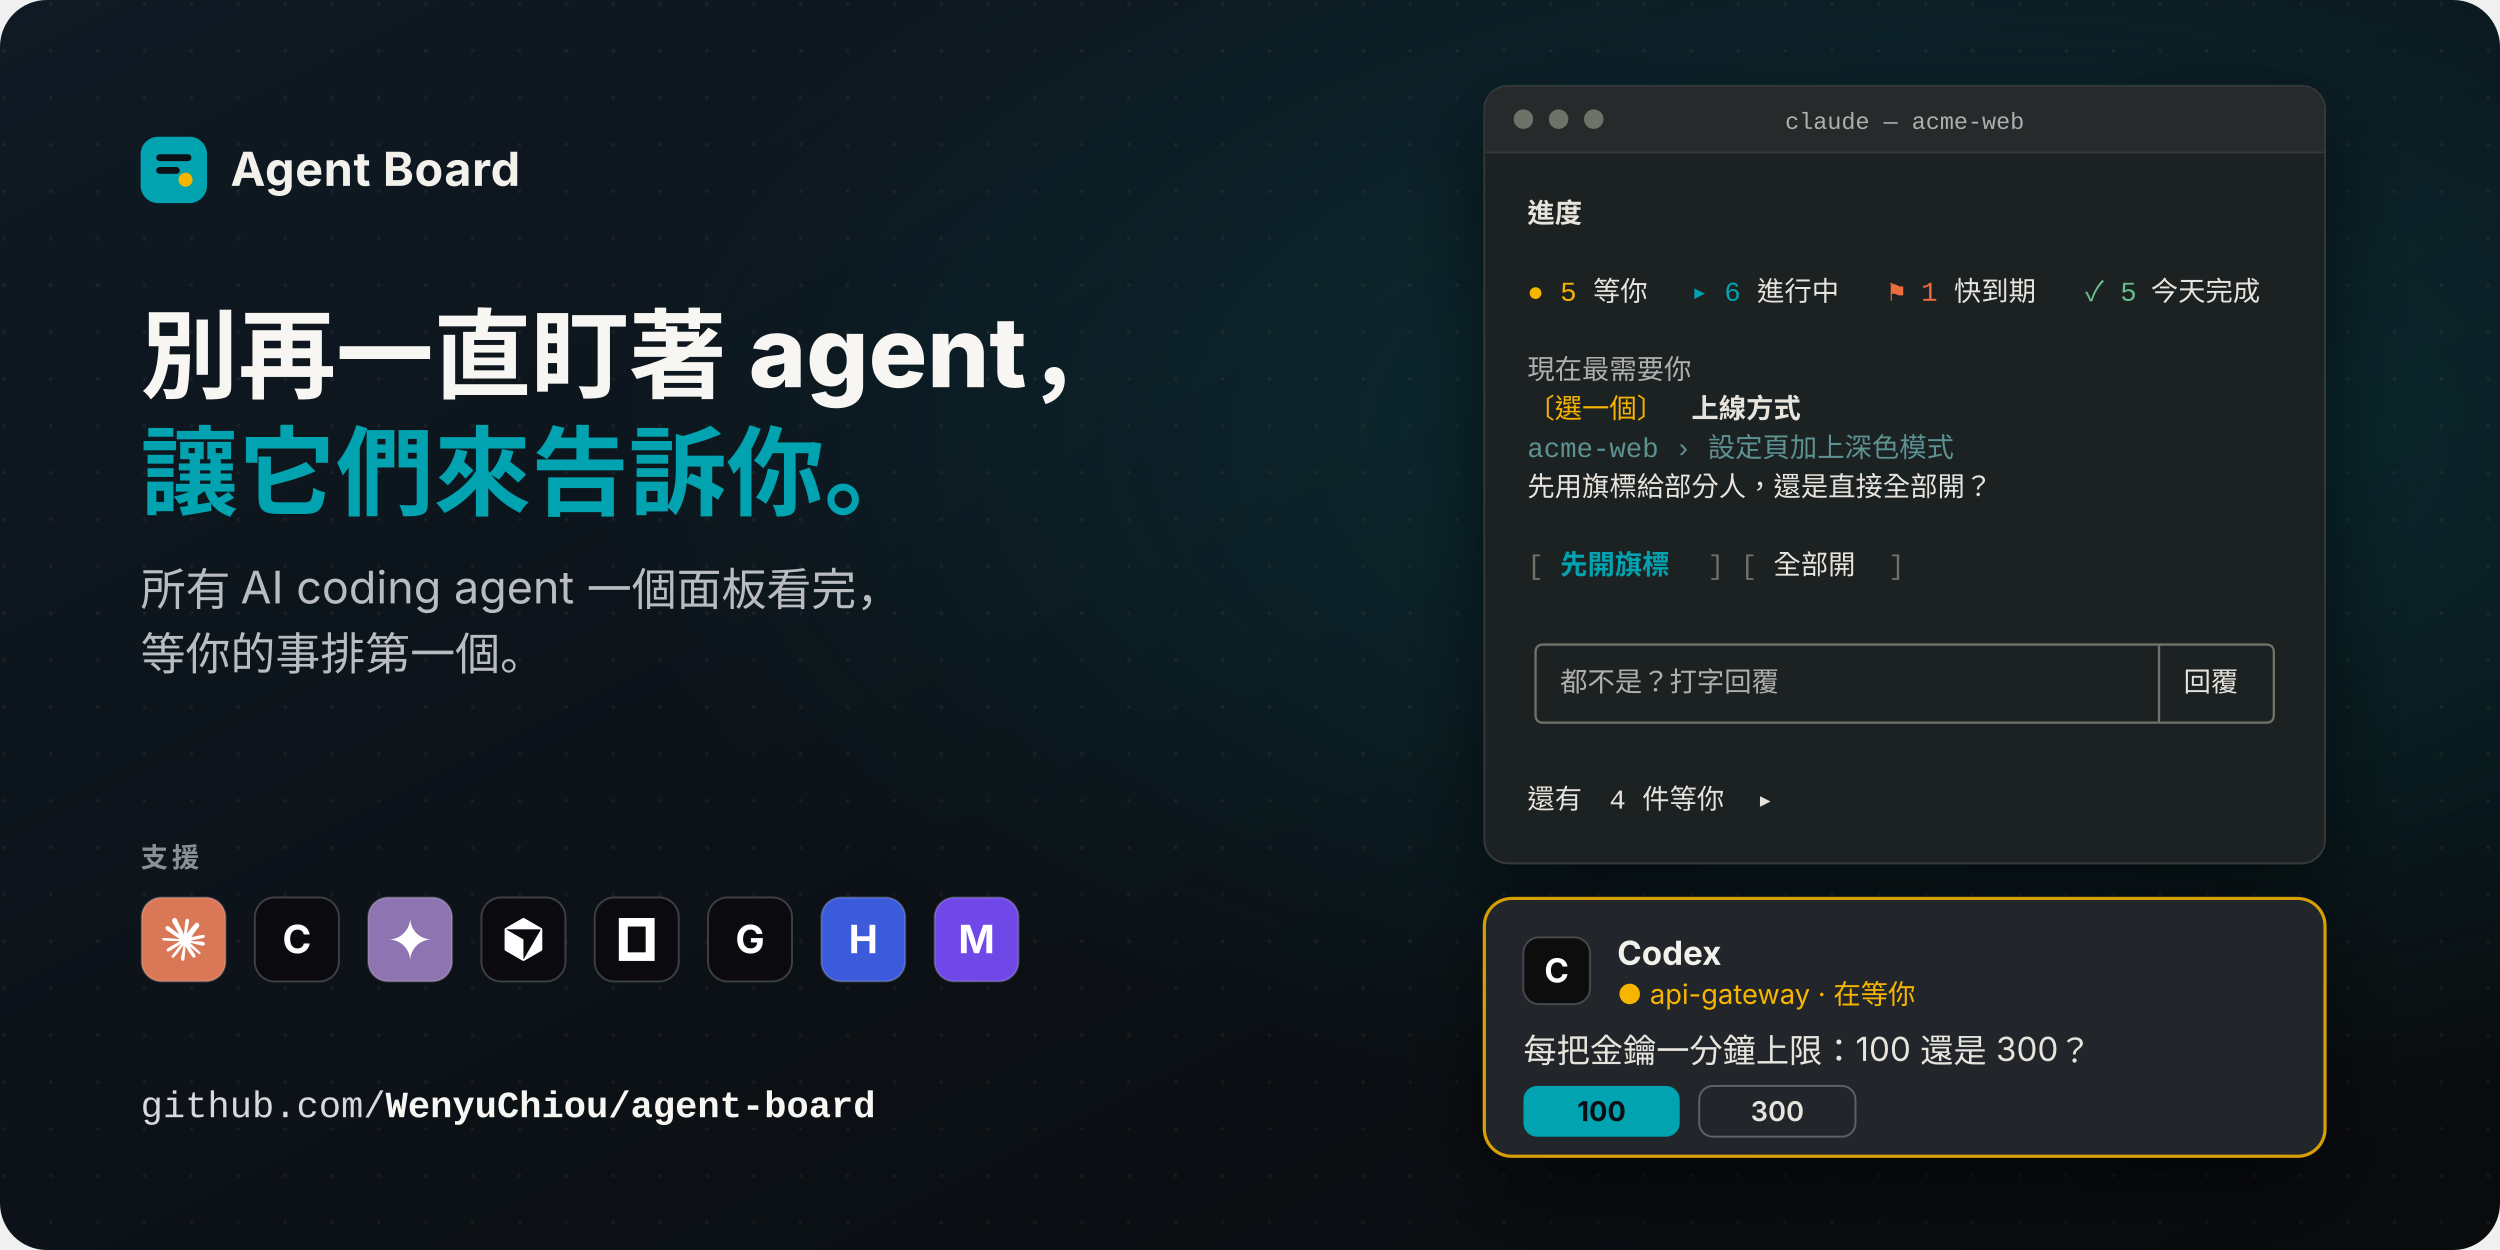
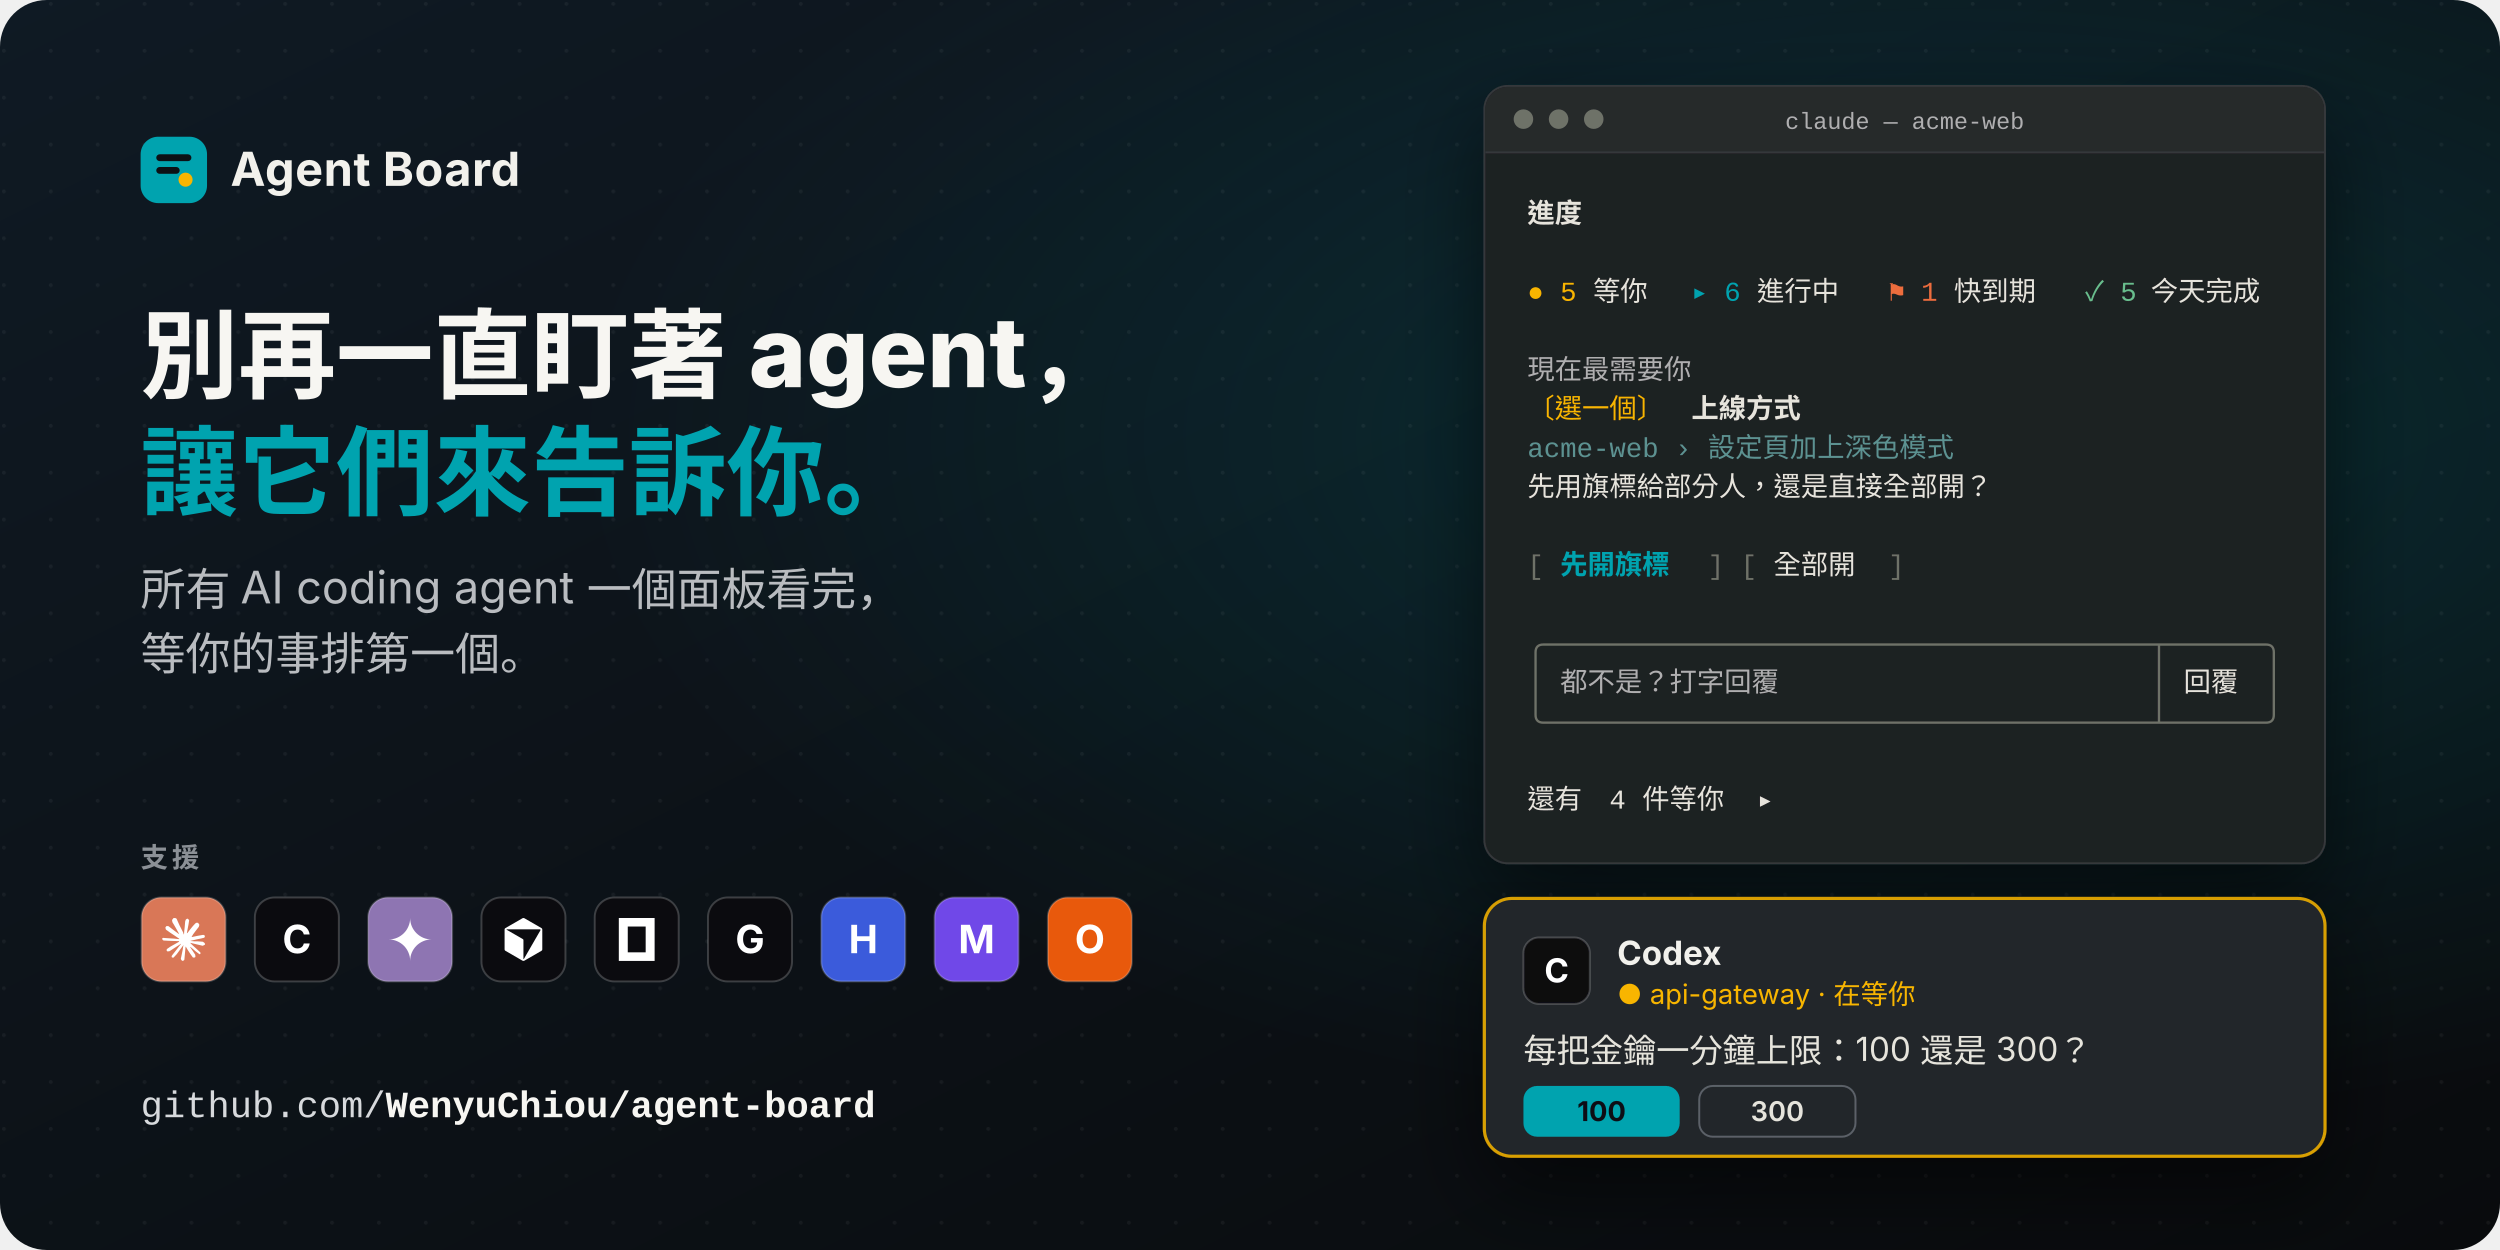
<svg xmlns="http://www.w3.org/2000/svg" width="1280" height="640" viewBox="0 0 1280 640" role="img" aria-label="Agent Board: 別再一直盯著 agent， 讓它們來告訴你。">
  <defs>
    <linearGradient id="sky" x1="0" y1="0" x2="1" y2="1">
      <stop offset="0" stop-color="#0f1a24" />
      <stop offset="0.55" stop-color="#0c1116" />
      <stop offset="1" stop-color="#090b0d" />
    </linearGradient>
    <radialGradient id="glow" cx="0.78" cy="0.35" r="0.55">
      <stop offset="0" stop-color="#00A3AF" stop-opacity="0.2" />
      <stop offset="1" stop-color="#00A3AF" stop-opacity="0" />
    </radialGradient>
    <pattern id="dots" width="24" height="24" patternUnits="userSpaceOnUse">
      <circle cx="2" cy="2" r="1" fill="#fff" fill-opacity="0.05" />
    </pattern>
    <filter id="lift" x="-20%" y="-20%" width="140%" height="160%">
      <feDropShadow dx="0" dy="18" stdDeviation="22" flood-color="#000" flood-opacity="0.55" />
    </filter>
    <clipPath id="edge">
      <rect width="1280" height="640" rx="24" />
    </clipPath>
  </defs>
  <g clip-path="url(#edge)" font-family="-apple-system, BlinkMacSystemFont, 'Segoe UI', 'Noto Sans TC', 'Noto Sans SC', 'PingFang TC', 'Microsoft JhengHei', 'Microsoft YaHei', sans-serif">
    <rect width="1280" height="640" fill="url(#sky)" />
    <rect width="1280" height="640" fill="url(#glow)" />
    <rect width="1280" height="640" fill="url(#dots)" />
    <g transform="translate(72 70) scale(1)">
      <rect width="34" height="34" rx="9" fill="#00A3AF" />
      <rect x="8" y="9" width="18" height="3.5" rx="1.75" fill="#0c1116" />
      <rect x="8" y="15.5" width="12" height="3.5" rx="1.75" fill="#0c1116" />
      <circle cx="23" cy="22" r="3.6" fill="#F8B500" />
    </g>
    <text x="118" y="95.16" font-family="-apple-system, BlinkMacSystemFont, 'Segoe UI', 'Noto Sans TC', 'Noto Sans SC', 'PingFang TC', 'Microsoft JhengHei', 'Microsoft YaHei', sans-serif" font-size="24" font-weight="700" fill="#f2f1ec" letter-spacing="0.3">Agent Board</text>
    <text x="72" y="200" font-size="50" font-weight="800" fill="#f7f6f2">別再一直盯著 agent，</text>
    <text x="72" y="260" font-size="50" font-weight="800" fill="#00A3AF">讓它們來告訴你。</text>
    <text x="72" y="310" font-size="23" fill="#b9bcc0">所有 AI coding agent 一個面板看完，</text>
    <text x="72" y="343" font-size="23" fill="#b9bcc0">等你的事排第一個。</text>
    <text x="72" y="444" font-size="14" font-weight="700" letter-spacing="2" fill="#8b9096">支援</text>
    <rect x="72.5" y="459.5" width="43" height="43" rx="10.12" fill="#D97757" stroke="#fff" stroke-opacity="0.2" />
    <path transform="translate(83 470) scale(0.9166667)" fill="#fff" d="m4.714 15.956 4.717-2.647.079-.231-.079-.128h-.231l-.789-.049-2.696-.073-2.337-.097-2.265-.121-.571-.121-.534-.704.055-.352.48-.322.686.061 1.518.103 2.277.158 1.651.097 2.447.255h.389l.055-.158-.134-.097-.103-.097L6.973 9.836l-2.55-1.688-1.336-.971-.723-.492-.364-.461-.158-1.008.656-.723.88.061.225.061.892.686 1.906 1.475 2.489 1.834.364.303.146-.103.018-.073-.164-.273-1.354-2.447-1.445-2.489-.643-1.032-.17-.619c-.061-.255-.103-.467-.103-.729L6.287.134 6.7 0l.996.134.419.364.619 1.415 1.002 2.228 1.554 3.03.455.898.243.832.091.255h.158v-.146l.128-1.706.237-2.095.231-2.696.079-.759.376-.911.747-.492.583.279.48.686-.067.443-.285 1.852-.559 2.902-.364 1.943h.212l.243-.243.984-1.305 1.651-2.064.729-.82.85-.905.546-.431h1.032l.759 1.129-.34 1.166-1.062 1.348-.88 1.141-1.263 1.7-.789 1.36.073.109.188-.018 2.853-.607 1.542-.279 1.84-.316.832.389.091.395-.328.807-1.967.486-2.307.461-3.436.814-.043.03.049.061 1.548.146.662.036h1.621l3.018.225.789.522.474.638-.079.486-1.214.619-1.639-.389-3.825-.911-1.311-.328h-.182v.109l1.093 1.069 2.003 1.809 2.507 2.331.128.577-.322.455-.34-.049-2.204-1.657-.85-.747-1.925-1.621h-.128v.17l.443.65 2.344 3.521.121 1.081-.17.352-.607.212-.668-.121-1.372-1.925L14.38 17.959l-1.141-1.943-.14.079-.674 7.255-.316.37-.729.279-.607-.461-.322-.747.322-1.475.389-1.925.316-1.53.285-1.9.17-.631-.012-.043-.14.018-1.433 1.967-2.18 2.945-1.724 1.846-.413.164-.716-.37.067-.662.401-.589 2.386-3.036 1.439-1.882.929-1.087-.006-.158h-.055l-6.338 4.116-1.129.146-.486-.455.061-.747.231-.243 1.906-1.311Z" />
    <rect x="130.5" y="459.5" width="43" height="43" rx="10.12" fill="#0B0B0F" stroke="#fff" stroke-opacity="0.2" />
    <text x="152" y="488.04" text-anchor="middle" font-family="-apple-system, BlinkMacSystemFont, 'Segoe UI', 'Noto Sans TC', 'Noto Sans SC', 'PingFang TC', 'Microsoft JhengHei', 'Microsoft YaHei', sans-serif" font-size="20" font-weight="700" fill="#fff">C</text>
    <rect x="188.5" y="459.5" width="43" height="43" rx="10.12" fill="#8E75B2" stroke="#fff" stroke-opacity="0.2" />
    <path transform="translate(199 470) scale(0.9166667)" fill="#fff" d="M11.04 19.32Q12 21.51 12 24q0-2.49.93-4.68.96-2.19 2.58-3.81t3.81-2.55Q21.51 12 24 12q-2.49 0-4.68-.93a12.3 12.3 0 0 1-3.81-2.58 12.3 12.3 0 0 1-2.58-3.81Q12 2.49 12 0q0 2.49-.96 4.68-.93 2.19-2.55 3.81a12.3 12.3 0 0 1-3.81 2.58Q2.49 12 0 12q2.49 0 4.68.96 2.19.93 3.81 2.55t2.55 3.81" />
    <rect x="246.5" y="459.5" width="43" height="43" rx="10.12" fill="#0B0B0F" stroke="#fff" stroke-opacity="0.2" />
    <path transform="translate(257 470) scale(0.9166667)" fill="#fff" d="M11.503.131 1.891 5.678a.84.84 0 0 0-.42.726v11.188c0 .3.162.575.42.724l9.609 5.55a1 1 0 0 0 .998 0l9.61-5.55a.84.84 0 0 0 .42-.724V6.404a.84.84 0 0 0-.42-.726L12.497.131a1.01 1.01 0 0 0-.996 0M2.657 6.338h18.55c.263 0 .43.287.297.515L12.23 22.918c-.062.107-.229.064-.229-.06V12.335a.59.59 0 0 0-.295-.51l-9.11-5.257c-.109-.063-.064-.23.061-.23" />
    <rect x="304.5" y="459.5" width="43" height="43" rx="10.12" fill="#0B0B0F" stroke="#fff" stroke-opacity="0.2" />
    <path transform="translate(315 470) scale(0.9166667)" fill="#fff" d="M22 24H2V0h20zM17 4.8H7v14.4h10z" />
    <rect x="362.5" y="459.5" width="43" height="43" rx="10.12" fill="#0B0B0F" stroke="#fff" stroke-opacity="0.2" />
    <text x="384" y="488.04" text-anchor="middle" font-family="-apple-system, BlinkMacSystemFont, 'Segoe UI', 'Noto Sans TC', 'Noto Sans SC', 'PingFang TC', 'Microsoft JhengHei', 'Microsoft YaHei', sans-serif" font-size="20" font-weight="700" fill="#fff">G</text>
    <rect x="420.5" y="459.5" width="43" height="43" rx="10.12" fill="#3B5BDB" stroke="#fff" stroke-opacity="0.2" />
    <text x="442" y="488.04" text-anchor="middle" font-family="-apple-system, BlinkMacSystemFont, 'Segoe UI', 'Noto Sans TC', 'Noto Sans SC', 'PingFang TC', 'Microsoft JhengHei', 'Microsoft YaHei', sans-serif" font-size="20" font-weight="700" fill="#fff">H</text>
    <rect x="478.5" y="459.5" width="43" height="43" rx="10.12" fill="#7048E8" stroke="#fff" stroke-opacity="0.2" />
    <text x="500" y="488.04" text-anchor="middle" font-family="-apple-system, BlinkMacSystemFont, 'Segoe UI', 'Noto Sans TC', 'Noto Sans SC', 'PingFang TC', 'Microsoft JhengHei', 'Microsoft YaHei', sans-serif" font-size="20" font-weight="700" fill="#fff">M</text>
+     <rect x="536.5" y="459.5" width="43" height="43" rx="10.12" fill="#E8590C" stroke="#fff" stroke-opacity="0.2" />
+     <text x="558" y="488.04" text-anchor="middle" font-family="-apple-system, BlinkMacSystemFont, 'Segoe UI', 'Noto Sans TC', 'Noto Sans SC', 'PingFang TC', 'Microsoft JhengHei', 'Microsoft YaHei', sans-serif" font-size="20" font-weight="700" fill="#fff">O</text>
    <text x="72" y="572" font-family="ui-monospace, SFMono-Regular, Menlo, Consolas, 'Liberation Mono', 'Noto Sans Mono CJK TC', 'Noto Sans CJK TC', 'PingFang TC', 'Microsoft JhengHei', monospace" font-size="19" fill="#d7d9dc">github.com/<tspan fill="#f7f6f2" font-weight="700">WenyuChiou/agent-board</tspan>
    </text>
    <g filter="url(#lift)">
      <g transform="translate(760 44)">
        <rect width="430.4" height="398" rx="12" fill="#1e2022" stroke="#34373a" />
        <path d="M12 0.5h406.4a11.5 11.5 0 0 1 11.5 11.5v22h-429.4v-22a11.5 11.5 0 0 1 11.5-11.5z" fill="#26292b" />
        <line x1="0.5" y1="34" x2="429.9" y2="34" stroke="#34373a" />
        <g fill="#6E7268">
          <circle cx="20" cy="17" r="5" />
          <circle cx="38" cy="17" r="5" />
          <circle cx="56" cy="17" r="5" />
        </g>
        <text x="215.2" y="22" text-anchor="middle" font-family="ui-monospace, SFMono-Regular, Menlo, Consolas, 'Liberation Mono', 'Noto Sans Mono CJK TC', 'Noto Sans CJK TC', 'PingFang TC', 'Microsoft JhengHei', monospace" font-size="12" fill="#AFAFB0">claude  —  acme-web</text>
        <g font-family="ui-monospace, SFMono-Regular, Menlo, Consolas, 'Liberation Mono', 'Noto Sans Mono CJK TC', 'Noto Sans CJK TC', 'PingFang TC', 'Microsoft JhengHei', monospace" font-size="14" style="white-space:pre" xml:space="preserve">
          <path d="M26.2 296V290q0 -4 4 -4H30.4M30.4 286h310.8M341.2 286h8.4M345.4 286V296M349.6 286h50.4M400 286H400.2q4 0 4 4V296M26.2 296v20M345.4 296v20M404.2 296v20M26.2 316V322q0 4 4 4H30.4M30.4 326h310.8M341.2 326h8.4M345.4 326V316M349.6 326h50.4M400 326H400.2q4 0 4 -4V316" fill="none" stroke="#6E7268" stroke-width="1.2" stroke-linecap="butt" />
          <text x="22.0" y="70" textLength="33.6" lengthAdjust="spacingAndGlyphs" fill="#e6e4dc" font-weight="700">進度</text>
          <text x="22.0" y="110" textLength="25.2" lengthAdjust="spacingAndGlyphs" fill="#F8B500">● 5</text>
          <text x="55.6" y="110" textLength="33.6" lengthAdjust="spacingAndGlyphs" fill="#e6e4dc">等你</text>
          <text x="106.0" y="110" textLength="25.2" lengthAdjust="spacingAndGlyphs" fill="#00A3AF">▸ 6</text>
          <text x="139.6" y="110" textLength="50.4" lengthAdjust="spacingAndGlyphs" fill="#e6e4dc">進行中</text>
          <text x="206.8" y="110" textLength="25.2" lengthAdjust="spacingAndGlyphs" fill="#ED6D3D">⚑ 1</text>
          <text x="240.4" y="110" textLength="50.4" lengthAdjust="spacingAndGlyphs" fill="#e6e4dc">快到期</text>
          <text x="307.6" y="110" textLength="25.2" lengthAdjust="spacingAndGlyphs" fill="#68BE8D">✓ 5</text>
          <text x="341.2" y="110" textLength="67.2" lengthAdjust="spacingAndGlyphs" fill="#e6e4dc">今天完成</text>
          <text x="22.0" y="150" textLength="100.8" lengthAdjust="spacingAndGlyphs" fill="#AFAFB0">現在最需要你</text>
          <text x="22.0" y="170" textLength="84.0" lengthAdjust="spacingAndGlyphs" fill="#F8B500">〔選一個〕</text>
          <text x="106.0" y="170" textLength="67.2" lengthAdjust="spacingAndGlyphs" fill="#e6e4dc" font-weight="700">上線方式</text>
          <text x="22.0" y="190" textLength="84.0" lengthAdjust="spacingAndGlyphs" fill="#5C9291">acme-web ›</text>
          <text x="114.4" y="190" textLength="151.2" lengthAdjust="spacingAndGlyphs" fill="#5C9291">設定頁加上深色模式</text>
          <text x="22.0" y="210" textLength="285.6" lengthAdjust="spacingAndGlyphs" fill="#e6e4dc">先用旗標給部分人，還是直接全部開？</text>
          <text x="22.0" y="250" textLength="8.4" lengthAdjust="spacingAndGlyphs" fill="#6E7268">[</text>
          <text x="38.8" y="250" textLength="67.2" lengthAdjust="spacingAndGlyphs" fill="#00A3AF" font-weight="700">先開旗標</text>
          <text x="114.4" y="250" textLength="8.4" lengthAdjust="spacingAndGlyphs" fill="#6E7268">]</text>
          <text x="131.2" y="250" textLength="8.4" lengthAdjust="spacingAndGlyphs" fill="#6E7268">[</text>
          <text x="148.0" y="250" textLength="50.4" lengthAdjust="spacingAndGlyphs" fill="#e6e4dc">全部開</text>
          <text x="206.8" y="250" textLength="8.4" lengthAdjust="spacingAndGlyphs" fill="#6E7268">]</text>
          <text x="38.8" y="310" textLength="134.4" lengthAdjust="spacingAndGlyphs" fill="#AFAFB0">都不是？打字回覆</text>
          <text x="358.0" y="310" textLength="33.6" lengthAdjust="spacingAndGlyphs" fill="#e6e4dc">回覆</text>
          <text x="22.0" y="370" textLength="33.6" lengthAdjust="spacingAndGlyphs" fill="#e6e4dc">還有</text>
          <text x="64.0" y="370" textLength="8.4" lengthAdjust="spacingAndGlyphs" fill="#e6e4dc">4</text>
          <text x="80.8" y="370" textLength="50.4" lengthAdjust="spacingAndGlyphs" fill="#e6e4dc">件等你</text>
          <text x="139.6" y="370" textLength="8.4" lengthAdjust="spacingAndGlyphs" fill="#e6e4dc">▸</text>
        </g>
      </g>
    </g>
    <g filter="url(#lift)">
      <rect x="760" y="460" width="430.4" height="132" rx="14" fill="#23272b" stroke="#F8B500" stroke-opacity="0.85" stroke-width="1.6" />
      <rect x="780" y="480" width="34" height="34" rx="8" fill="#0B0B0F" stroke="#fff" stroke-opacity="0.2" />
      <text x="797" y="503" text-anchor="middle" font-size="17" font-weight="700" fill="#fff">C</text>
      <text x="828" y="494" font-size="17" font-weight="700" fill="#f2f1ec">Codex</text>
      <text x="828" y="514" font-size="14" fill="#F8B500">● api-gateway · 在等你</text>
      <text x="780" y="544" font-size="17" fill="#e6e4dc">每把金鑰一分鐘上限：100 還是 300？</text>
      <rect x="780" y="556" width="80" height="26" rx="7" fill="#00A3AF" />
      <text x="820" y="574" text-anchor="middle" font-size="14" font-weight="700" fill="#0c1116">100</text>
      <rect x="870" y="556" width="80" height="26" rx="7" fill="none" stroke="#5b6168" />
      <text x="910" y="574" text-anchor="middle" font-size="14" font-weight="600" fill="#e6e4dc">300</text>
    </g>
  </g>
</svg>
